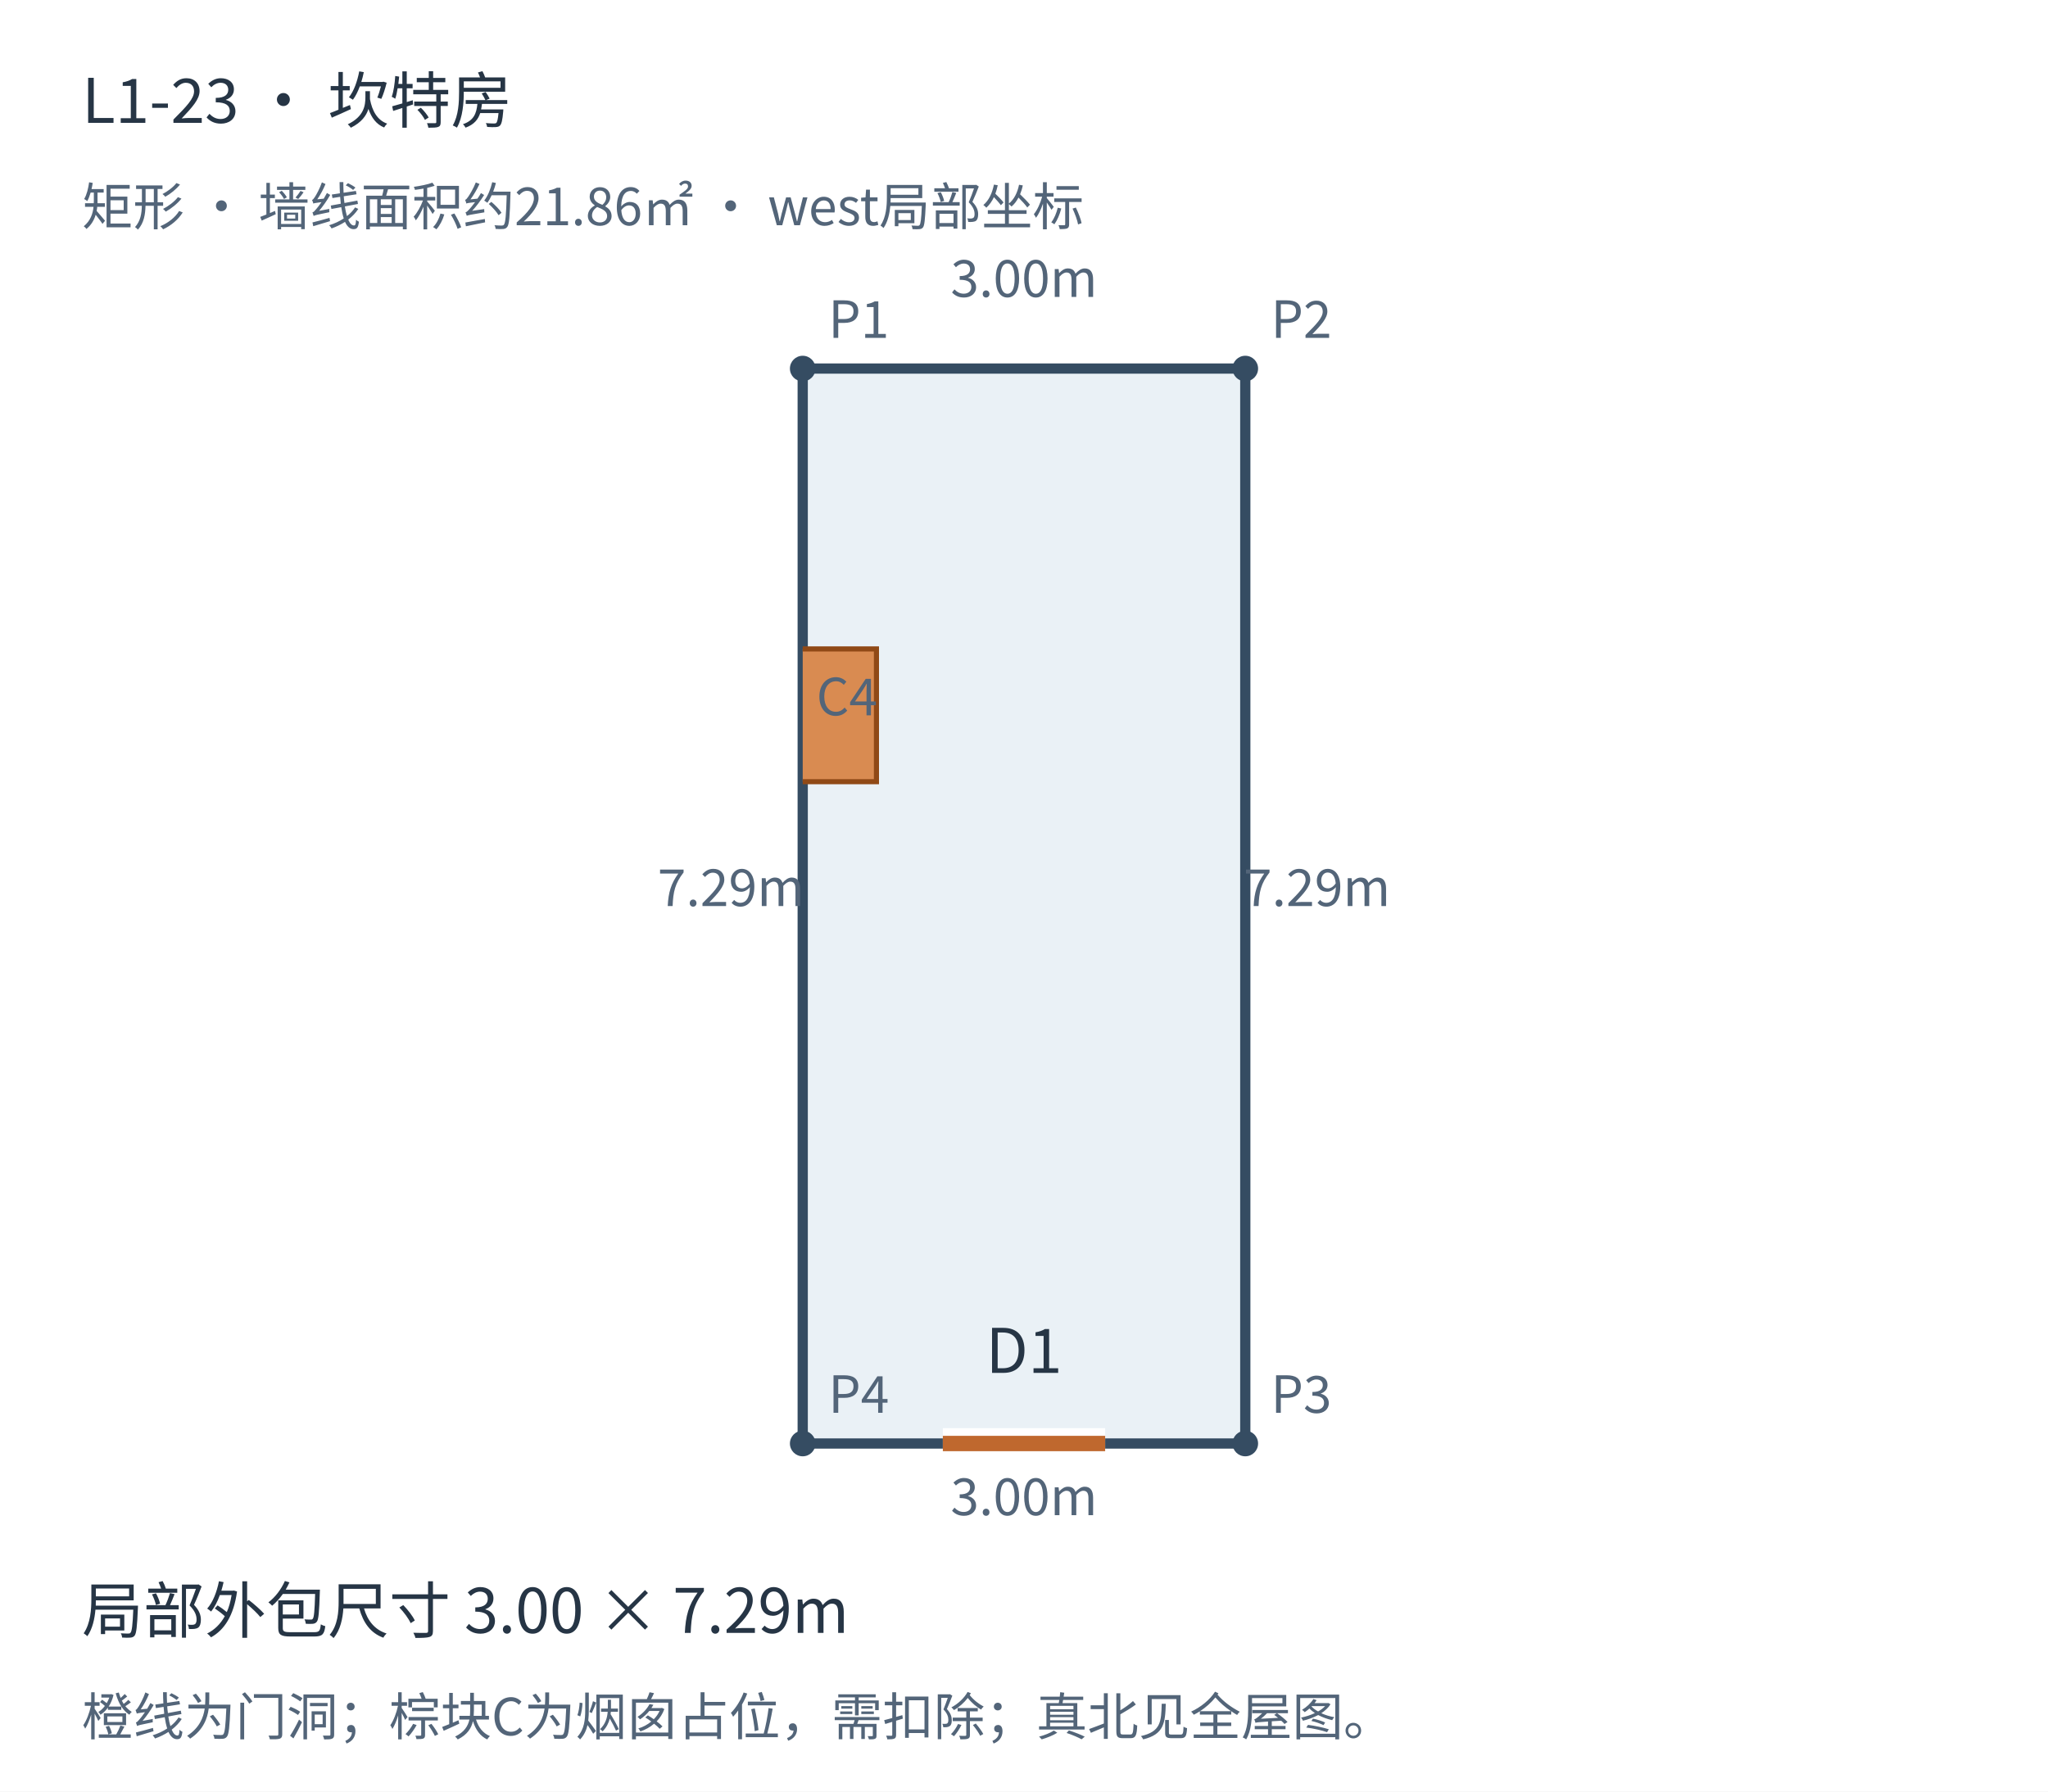
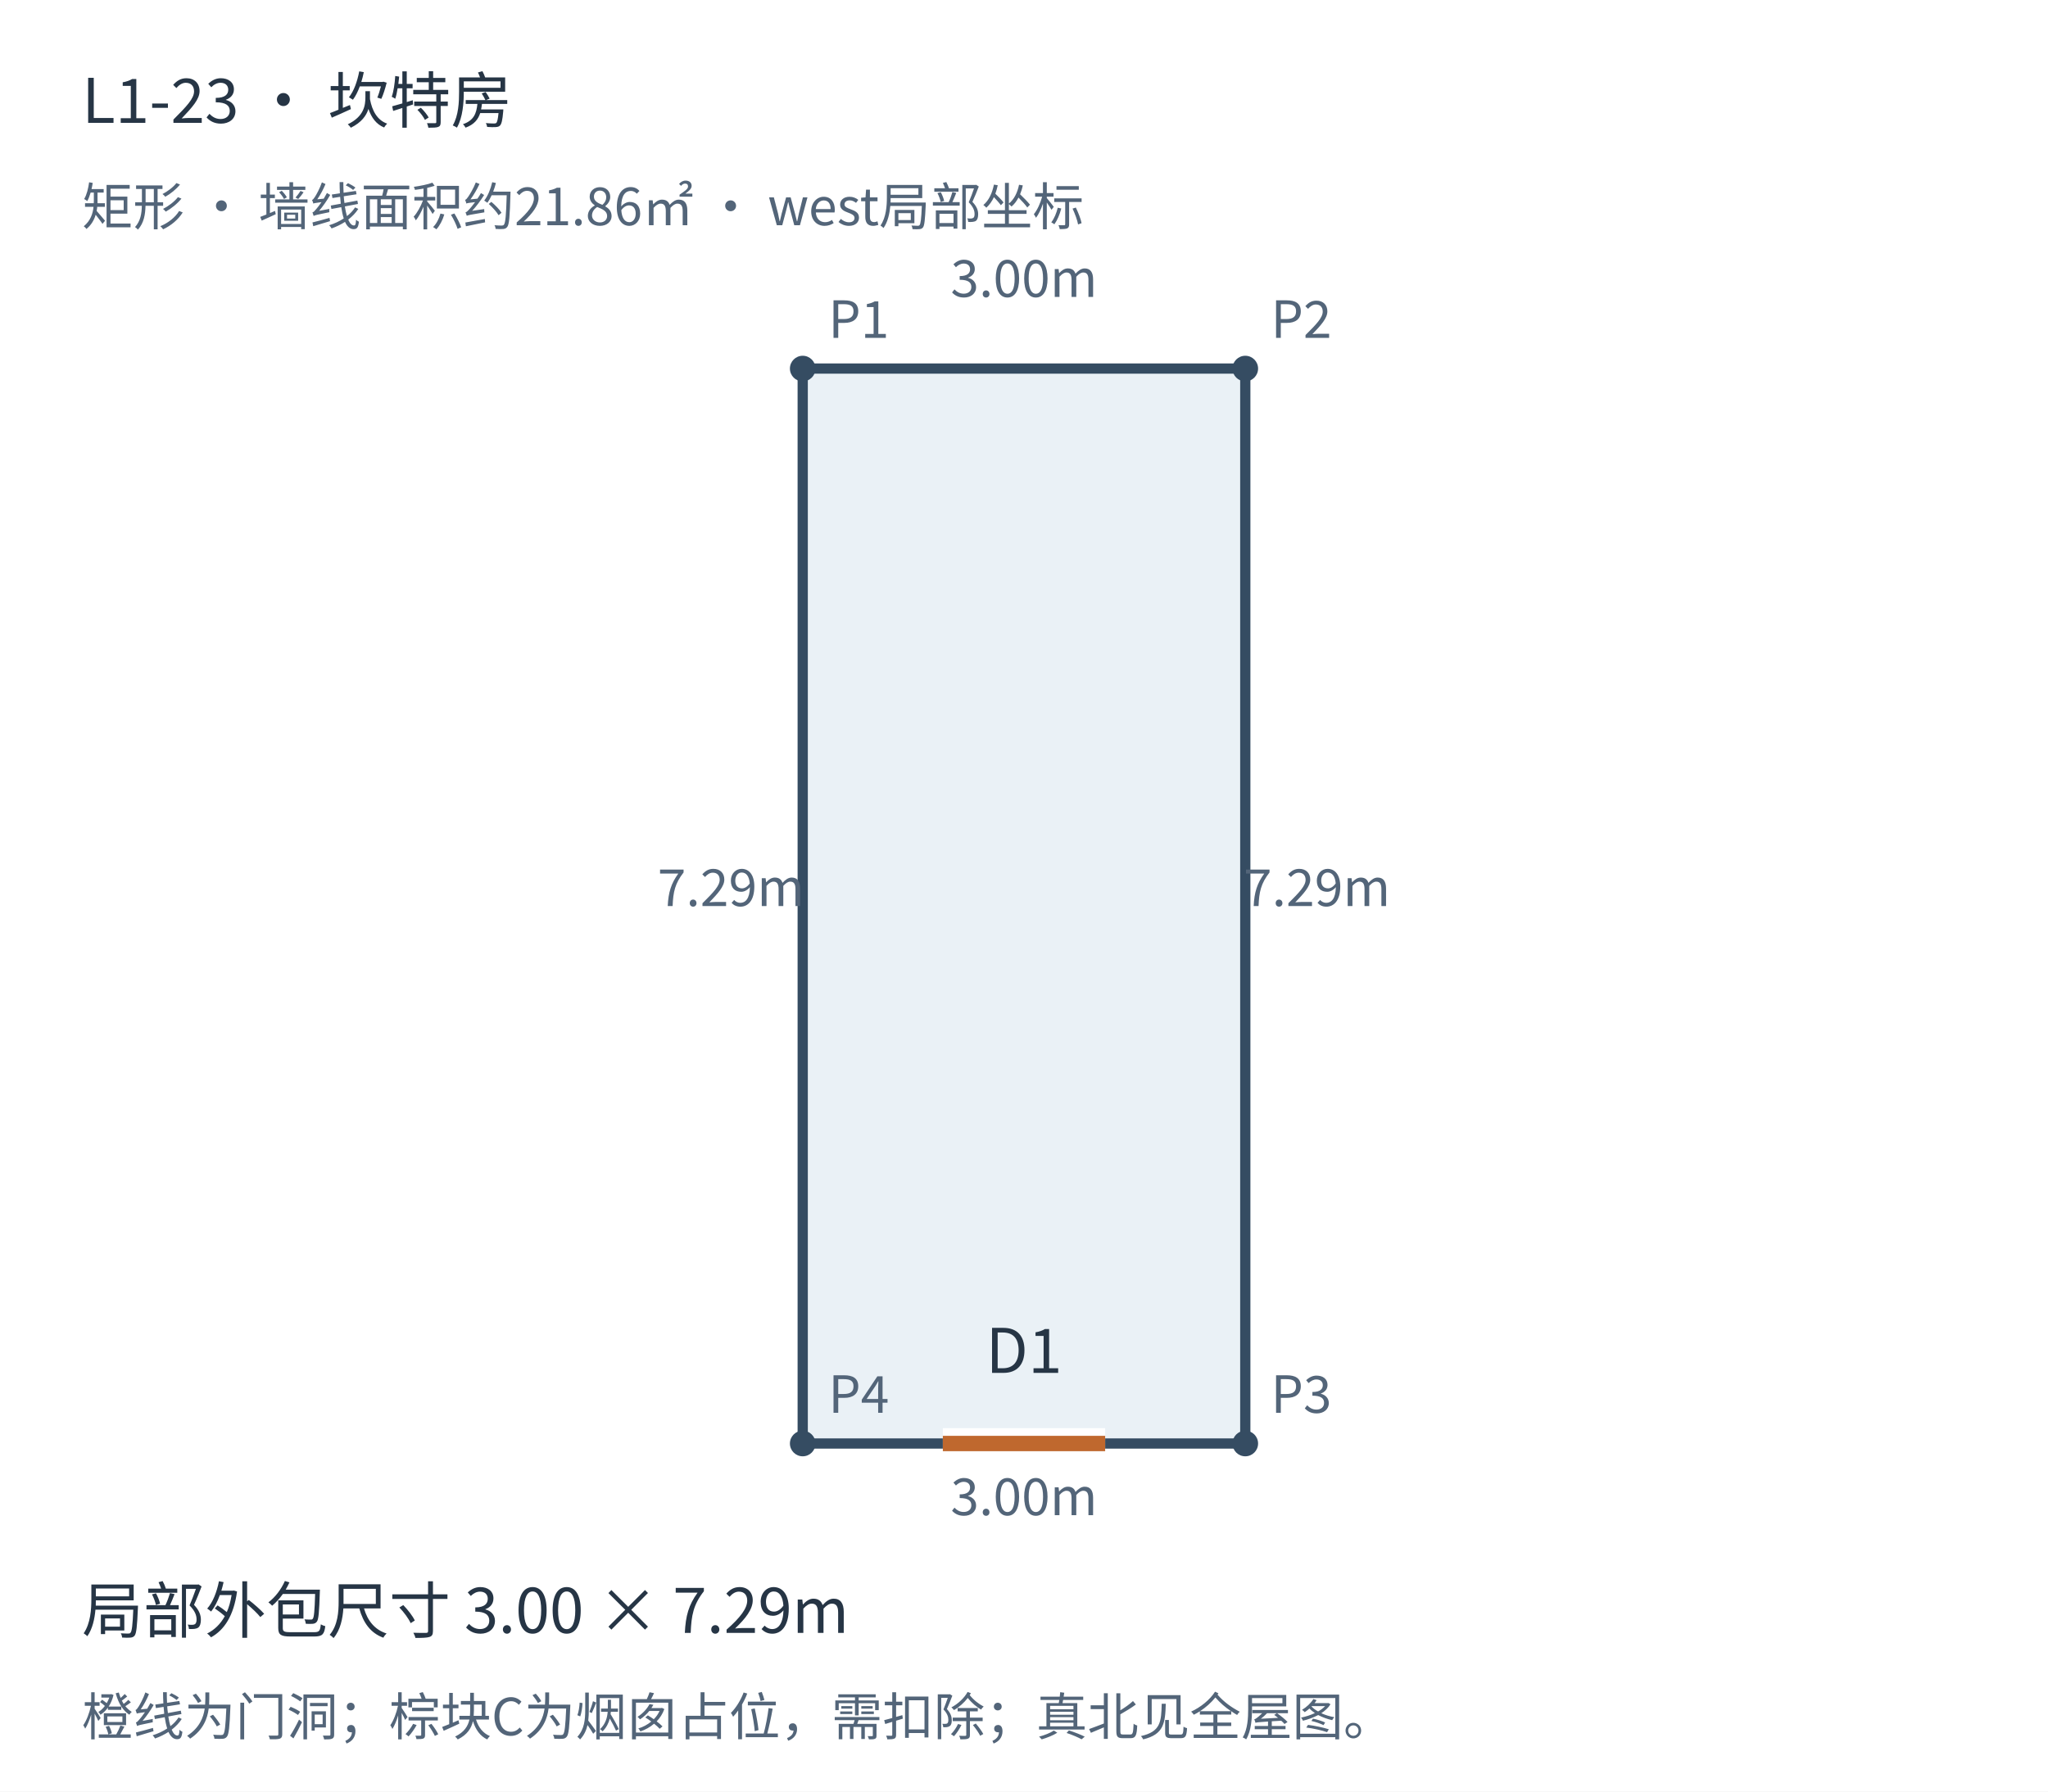
<svg xmlns="http://www.w3.org/2000/svg" width="400" height="350" viewBox="0 0 400 350" role="img" aria-label="L1-23坎特房">
  <style>text{font:12px system-ui,"Noto Sans CJK SC",sans-serif;fill:#263545}.small{font-size:10px;fill:#536579}</style>
  <rect width="400" height="350" fill="#fff" />
  <text x="16" y="24">L1-23 · 坎特房</text>
  <text x="16" y="44" class="small">矩形 · 墙线面积约21.86㎡ · west局部坐标</text>
  <polygon points="156.78,72.00 243.22,72.00 243.22,282.00 156.78,282.00" fill="#eaf1f6" stroke="#354c62" stroke-width="2" />
-   <defs>
-     <clipPath id="room">
-       <polygon points="156.78,72.00 243.22,72.00 243.22,282.00 156.78,282.00" />
-     </clipPath>
-   </defs>
-   <g clip-path="url(#room)">
-     <polygon points="142.37,126.77 171.18,126.77 171.18,152.71 142.37,152.71" fill="#d98b51" stroke="#904916" stroke-width="1" />
-     <text x="165.42" y="139.74" text-anchor="middle" class="small">C4</text>
-   </g>
  <circle cx="156.78" cy="72.00" r="2.5" fill="#354c62" />
  <text x="161.78" y="66.00" class="small">P1</text>
  <text x="200.00" y="58.00" text-anchor="middle" class="small">3.00m</text>
  <circle cx="243.22" cy="72.00" r="2.5" fill="#354c62" />
  <text x="248.22" y="66.00" class="small">P2</text>
  <text x="257.22" y="177.00" text-anchor="middle" class="small">7.29m</text>
  <circle cx="243.22" cy="282.00" r="2.5" fill="#354c62" />
  <text x="248.22" y="276.00" class="small">P3</text>
  <text x="200.00" y="296.00" text-anchor="middle" class="small">3.00m</text>
  <circle cx="156.78" cy="282.00" r="2.5" fill="#354c62" />
  <text x="161.78" y="276.00" class="small">P4</text>
  <text x="142.78" y="177.00" text-anchor="middle" class="small">7.29m</text>
  <path d="M215.85,282.00 L184.15,282.00" stroke="#fff" stroke-width="6" />
  <path d="M215.85,282.00 L184.15,282.00" stroke="#bf682e" stroke-width="3" />
  <text x="200.00" y="264.00" text-anchor="middle" dominant-baseline="middle">D1</text>
  <text x="16" y="319">局部外包尺寸 3.00 × 7.29m</text>
  <text x="16" y="339" class="small">橙线为门洞；棕块C为烟囱占位，需扣除；真北见全屋图。</text>
</svg>
